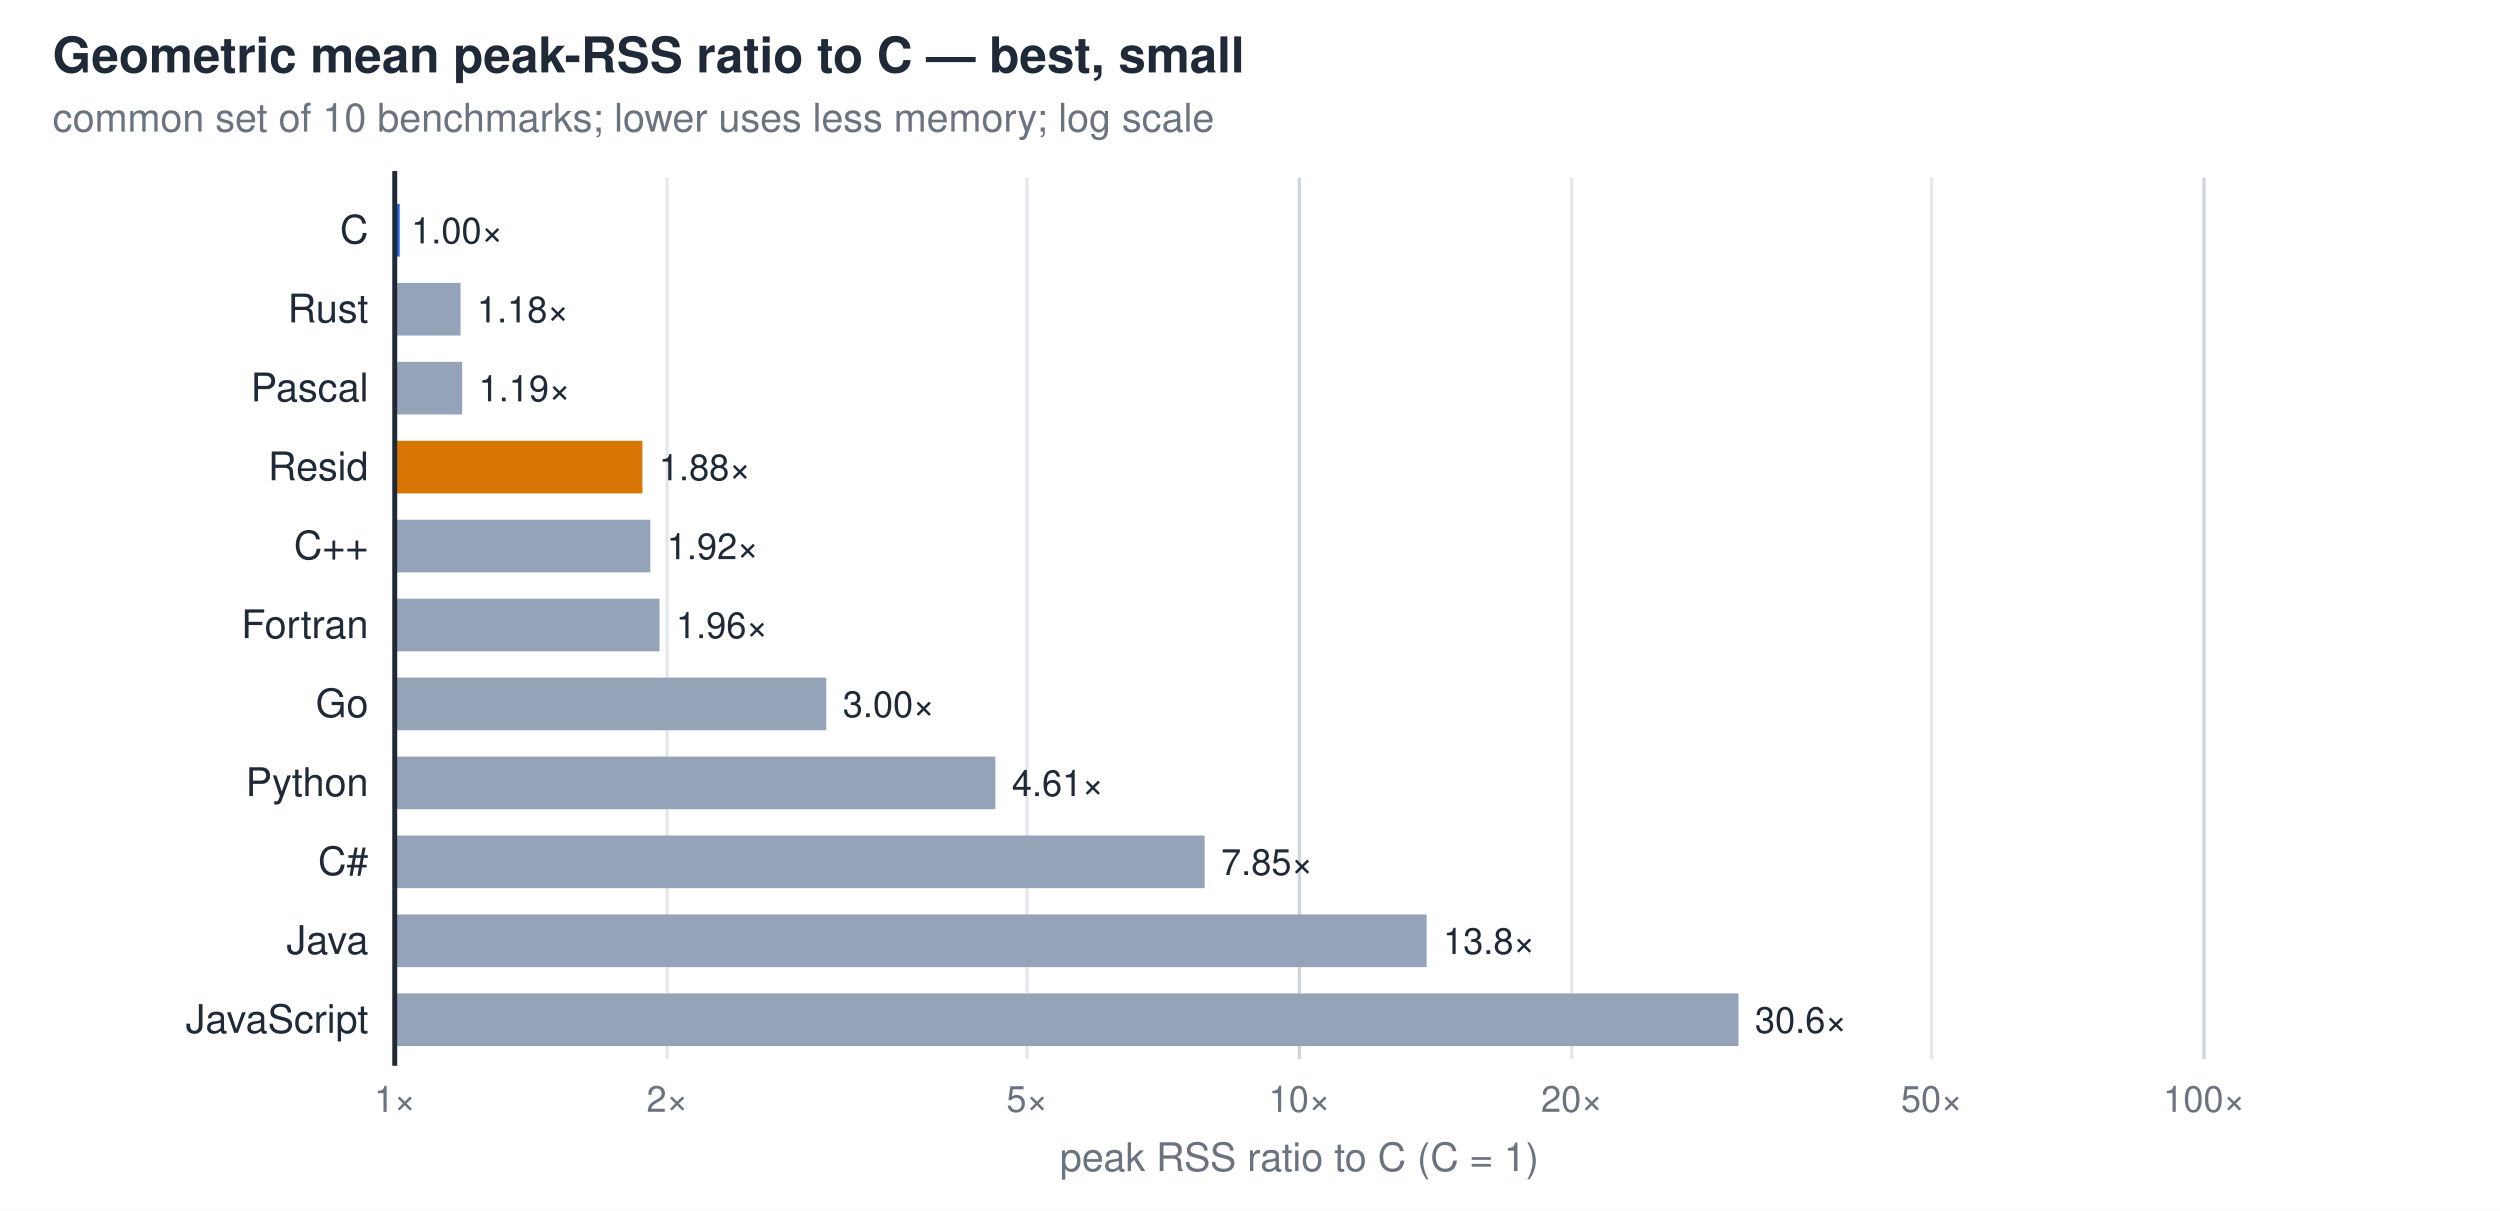
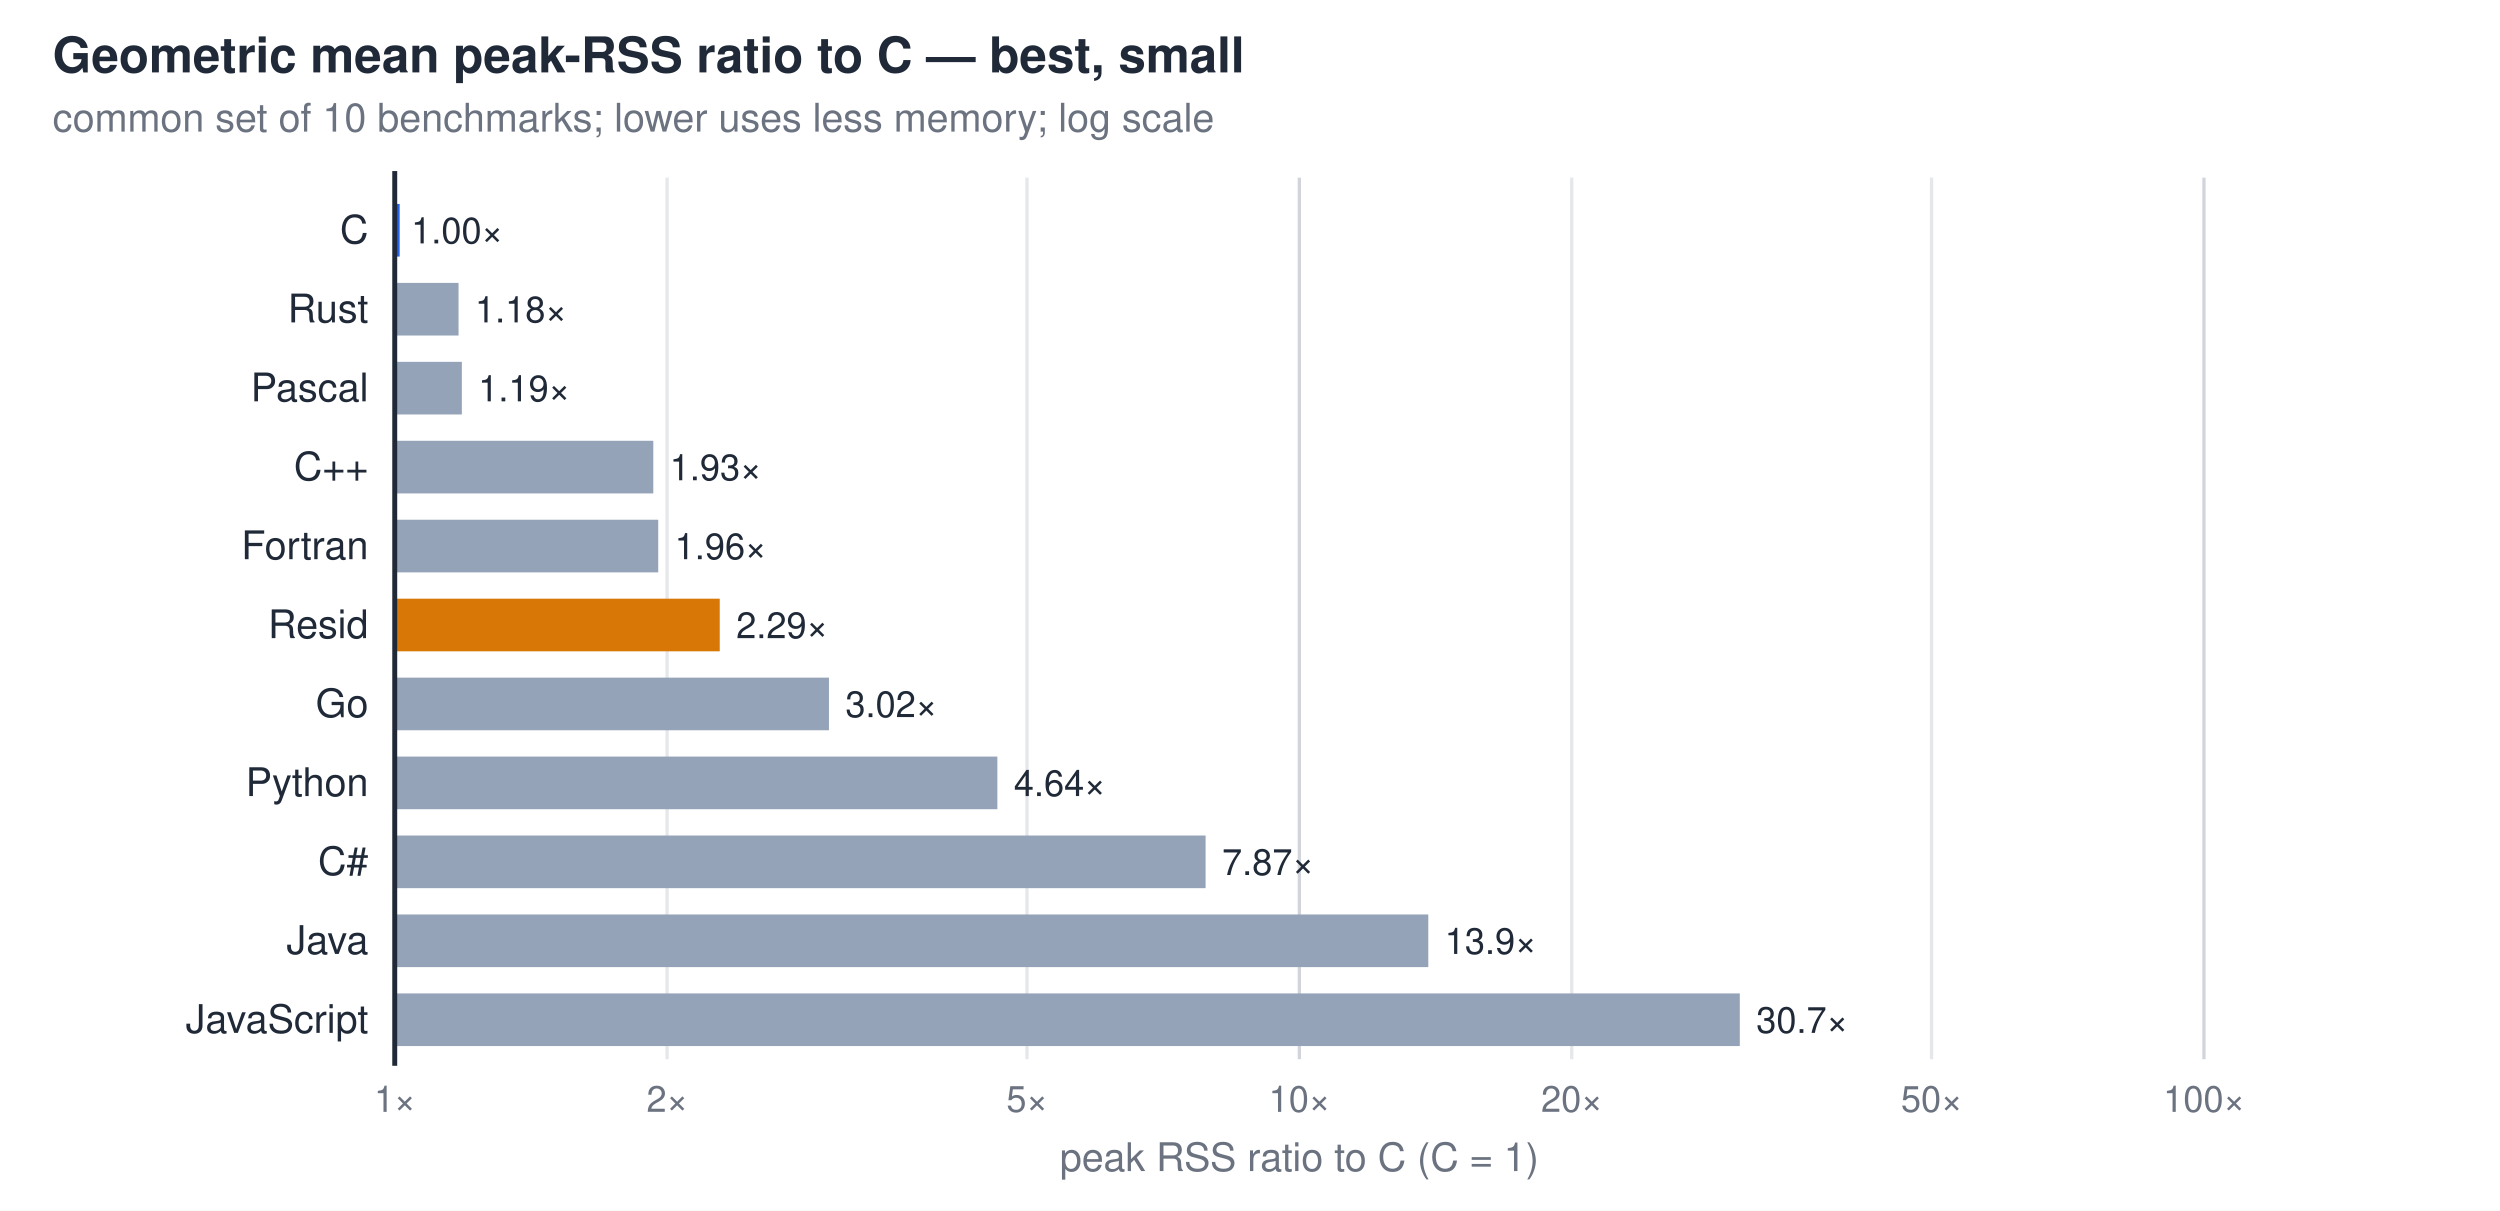
<svg xmlns="http://www.w3.org/2000/svg" width="760" height="368" viewBox="0 0 760 368" font-family="Helvetica, Arial, sans-serif" font-size="12">
  <rect x="0" y="0" width="760" height="368" fill="#ffffff" />
  <text x="16" y="22" font-size="15" font-weight="bold" fill="#1f2937">Geometric mean peak-RSS ratio to C — best, small</text>
  <text x="16" y="40" fill="#6b7280">common set of 10 benchmarks; lower uses less memory; log scale</text>
  <line x1="120.0" y1="54" x2="120.0" y2="322" stroke="#d1d5db" stroke-width="1" />
  <text x="120.0" y="338" text-anchor="middle" fill="#6b7280" font-size="11">1×</text>
  <line x1="202.8" y1="54" x2="202.8" y2="322" stroke="#e5e7eb" stroke-width="1" />
  <text x="202.8" y="338" text-anchor="middle" fill="#6b7280" font-size="11">2×</text>
  <line x1="312.2" y1="54" x2="312.2" y2="322" stroke="#e5e7eb" stroke-width="1" />
  <text x="312.2" y="338" text-anchor="middle" fill="#6b7280" font-size="11">5×</text>
  <line x1="395.0" y1="54" x2="395.0" y2="322" stroke="#d1d5db" stroke-width="1" />
  <text x="395.0" y="338" text-anchor="middle" fill="#6b7280" font-size="11">10×</text>
  <line x1="477.8" y1="54" x2="477.8" y2="322" stroke="#e5e7eb" stroke-width="1" />
  <text x="477.8" y="338" text-anchor="middle" fill="#6b7280" font-size="11">20×</text>
  <line x1="587.2" y1="54" x2="587.2" y2="322" stroke="#e5e7eb" stroke-width="1" />
  <text x="587.2" y="338" text-anchor="middle" fill="#6b7280" font-size="11">50×</text>
  <line x1="670.0" y1="54" x2="670.0" y2="322" stroke="#d1d5db" stroke-width="1" />
  <text x="670.0" y="338" text-anchor="middle" fill="#6b7280" font-size="11">100×</text>
  <text x="112" y="74.0" text-anchor="end" fill="#1f2937">C</text>
  <rect x="120.0" y="62" width="1.5" height="16" fill="#2563eb" />
  <text x="125.0" y="74.0" fill="#1f2937" font-size="11">1.00×</text>
  <text x="112" y="98.0" text-anchor="end" fill="#1f2937">Rust</text>
-   <rect x="120.0" y="86" width="20.0" height="16" fill="#94a3b8" />
-   <text x="145.0" y="98.0" fill="#1f2937" font-size="11">1.18×</text>
+   <rect x="120.0" y="86" width="19.4" height="16" fill="#94a3b8" />
+   <text x="144.4" y="98.0" fill="#1f2937" font-size="11">1.18×</text>
  <text x="112" y="122.0" text-anchor="end" fill="#1f2937">Pascal</text>
-   <rect x="120.0" y="110" width="20.5" height="16" fill="#94a3b8" />
-   <text x="145.5" y="122.0" fill="#1f2937" font-size="11">1.19×</text>
-   <text x="112" y="146.0" text-anchor="end" fill="#1f2937">Resid</text>
-   <rect x="120.0" y="134" width="75.3" height="16" fill="#d97706" />
-   <text x="200.3" y="146.0" fill="#1f2937" font-size="11">1.88×</text>
-   <text x="112" y="170.0" text-anchor="end" fill="#1f2937">C++</text>
-   <rect x="120.0" y="158" width="77.7" height="16" fill="#94a3b8" />
-   <text x="202.7" y="170.0" fill="#1f2937" font-size="11">1.92×</text>
-   <text x="112" y="194.0" text-anchor="end" fill="#1f2937">Fortran</text>
-   <rect x="120.0" y="182" width="80.5" height="16" fill="#94a3b8" />
-   <text x="205.5" y="194.0" fill="#1f2937" font-size="11">1.96×</text>
+   <rect x="120.0" y="110" width="20.4" height="16" fill="#94a3b8" />
+   <text x="145.4" y="122.0" fill="#1f2937" font-size="11">1.19×</text>
+   <text x="112" y="146.0" text-anchor="end" fill="#1f2937">C++</text>
+   <rect x="120.0" y="134" width="78.6" height="16" fill="#94a3b8" />
+   <text x="203.6" y="146.0" fill="#1f2937" font-size="11">1.93×</text>
+   <text x="112" y="170.0" text-anchor="end" fill="#1f2937">Fortran</text>
+   <rect x="120.0" y="158" width="80.1" height="16" fill="#94a3b8" />
+   <text x="205.1" y="170.0" fill="#1f2937" font-size="11">1.96×</text>
+   <text x="112" y="194.0" text-anchor="end" fill="#1f2937">Resid</text>
+   <rect x="120.0" y="182" width="98.8" height="16" fill="#d97706" />
+   <text x="223.8" y="194.0" fill="#1f2937" font-size="11">2.29×</text>
  <text x="112" y="218.0" text-anchor="end" fill="#1f2937">Go</text>
-   <rect x="120.0" y="206" width="131.2" height="16" fill="#94a3b8" />
-   <text x="256.2" y="218.0" fill="#1f2937" font-size="11">3.00×</text>
+   <rect x="120.0" y="206" width="132.0" height="16" fill="#94a3b8" />
+   <text x="257.0" y="218.0" fill="#1f2937" font-size="11">3.02×</text>
  <text x="112" y="242.0" text-anchor="end" fill="#1f2937">Python</text>
-   <rect x="120.0" y="230" width="182.6" height="16" fill="#94a3b8" />
-   <text x="307.6" y="242.0" fill="#1f2937" font-size="11">4.61×</text>
+   <rect x="120.0" y="230" width="183.2" height="16" fill="#94a3b8" />
+   <text x="308.2" y="242.0" fill="#1f2937" font-size="11">4.64×</text>
  <text x="112" y="266.0" text-anchor="end" fill="#1f2937">C#</text>
-   <rect x="120.0" y="254" width="246.2" height="16" fill="#94a3b8" />
-   <text x="371.2" y="266.0" fill="#1f2937" font-size="11">7.85×</text>
+   <rect x="120.0" y="254" width="246.5" height="16" fill="#94a3b8" />
+   <text x="371.5" y="266.0" fill="#1f2937" font-size="11">7.87×</text>
  <text x="112" y="290.0" text-anchor="end" fill="#1f2937">Java</text>
-   <rect x="120.0" y="278" width="313.7" height="16" fill="#94a3b8" />
-   <text x="438.7" y="290.0" fill="#1f2937" font-size="11">13.8×</text>
+   <rect x="120.0" y="278" width="314.2" height="16" fill="#94a3b8" />
+   <text x="439.2" y="290.0" fill="#1f2937" font-size="11">13.9×</text>
  <text x="112" y="314.0" text-anchor="end" fill="#1f2937">JavaScript</text>
-   <rect x="120.0" y="302" width="408.5" height="16" fill="#94a3b8" />
-   <text x="533.5" y="314.0" fill="#1f2937" font-size="11">30.6×</text>
+   <rect x="120.0" y="302" width="408.9" height="16" fill="#94a3b8" />
+   <text x="533.9" y="314.0" fill="#1f2937" font-size="11">30.7×</text>
  <line x1="120.0" y1="52" x2="120.0" y2="324" stroke="#1f2937" stroke-width="1.5" />
  <text x="395.0" y="356" text-anchor="middle" fill="#6b7280">peak RSS ratio to C (C = 1)</text>
</svg>
